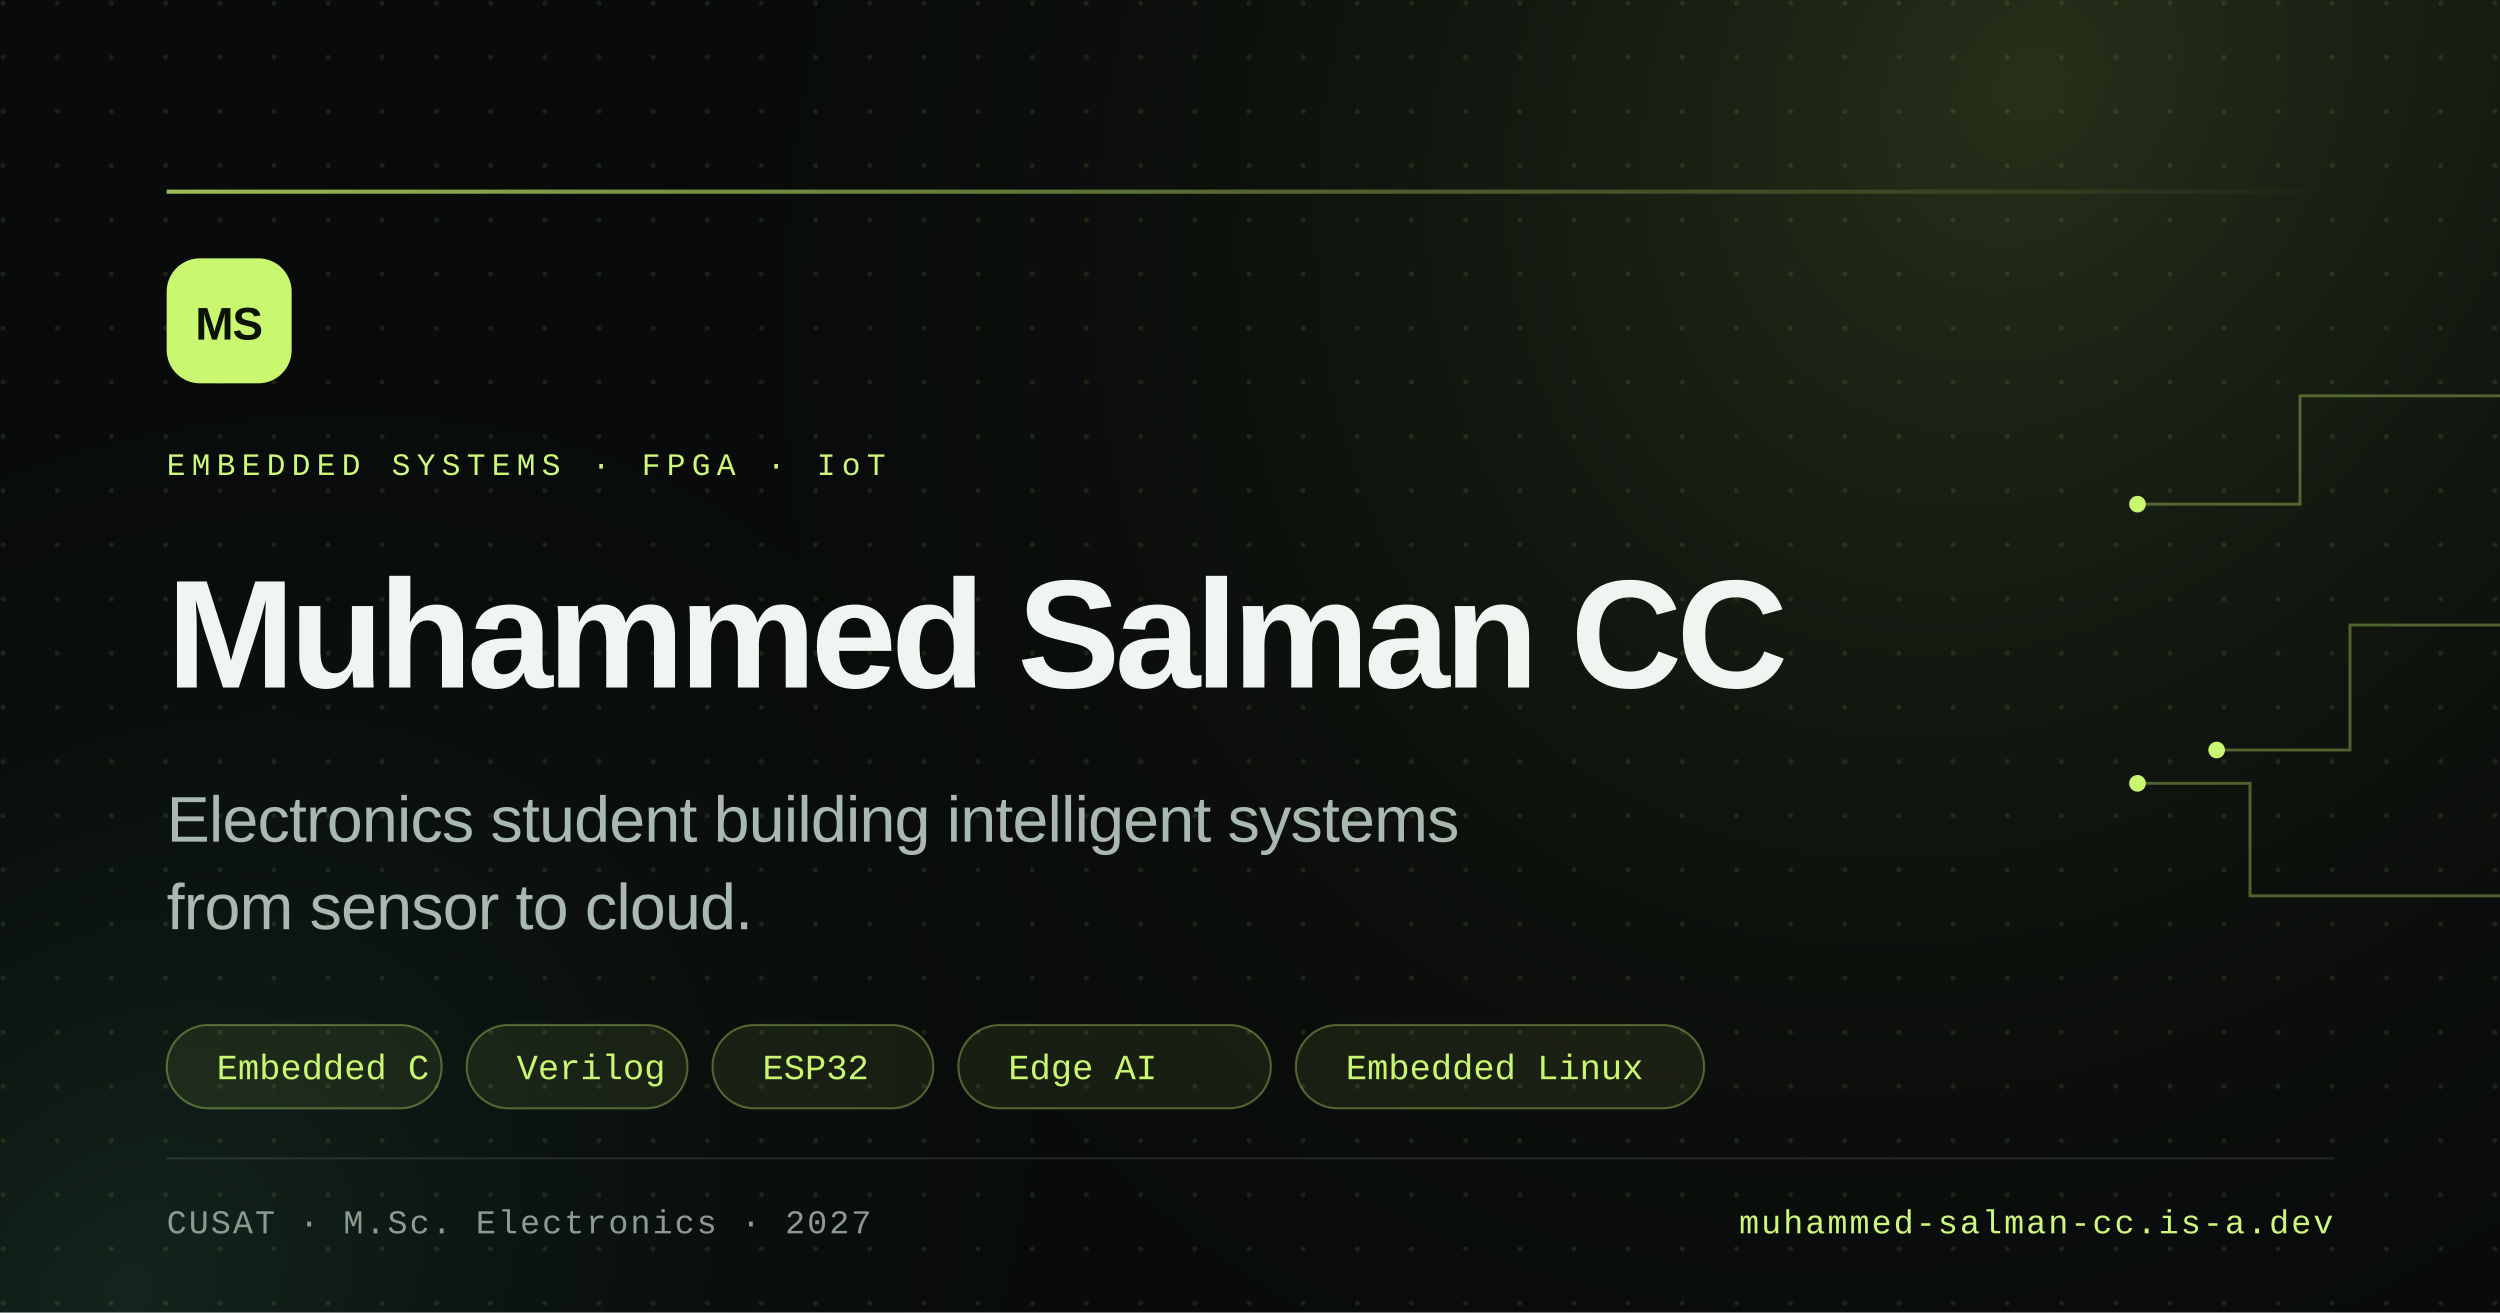
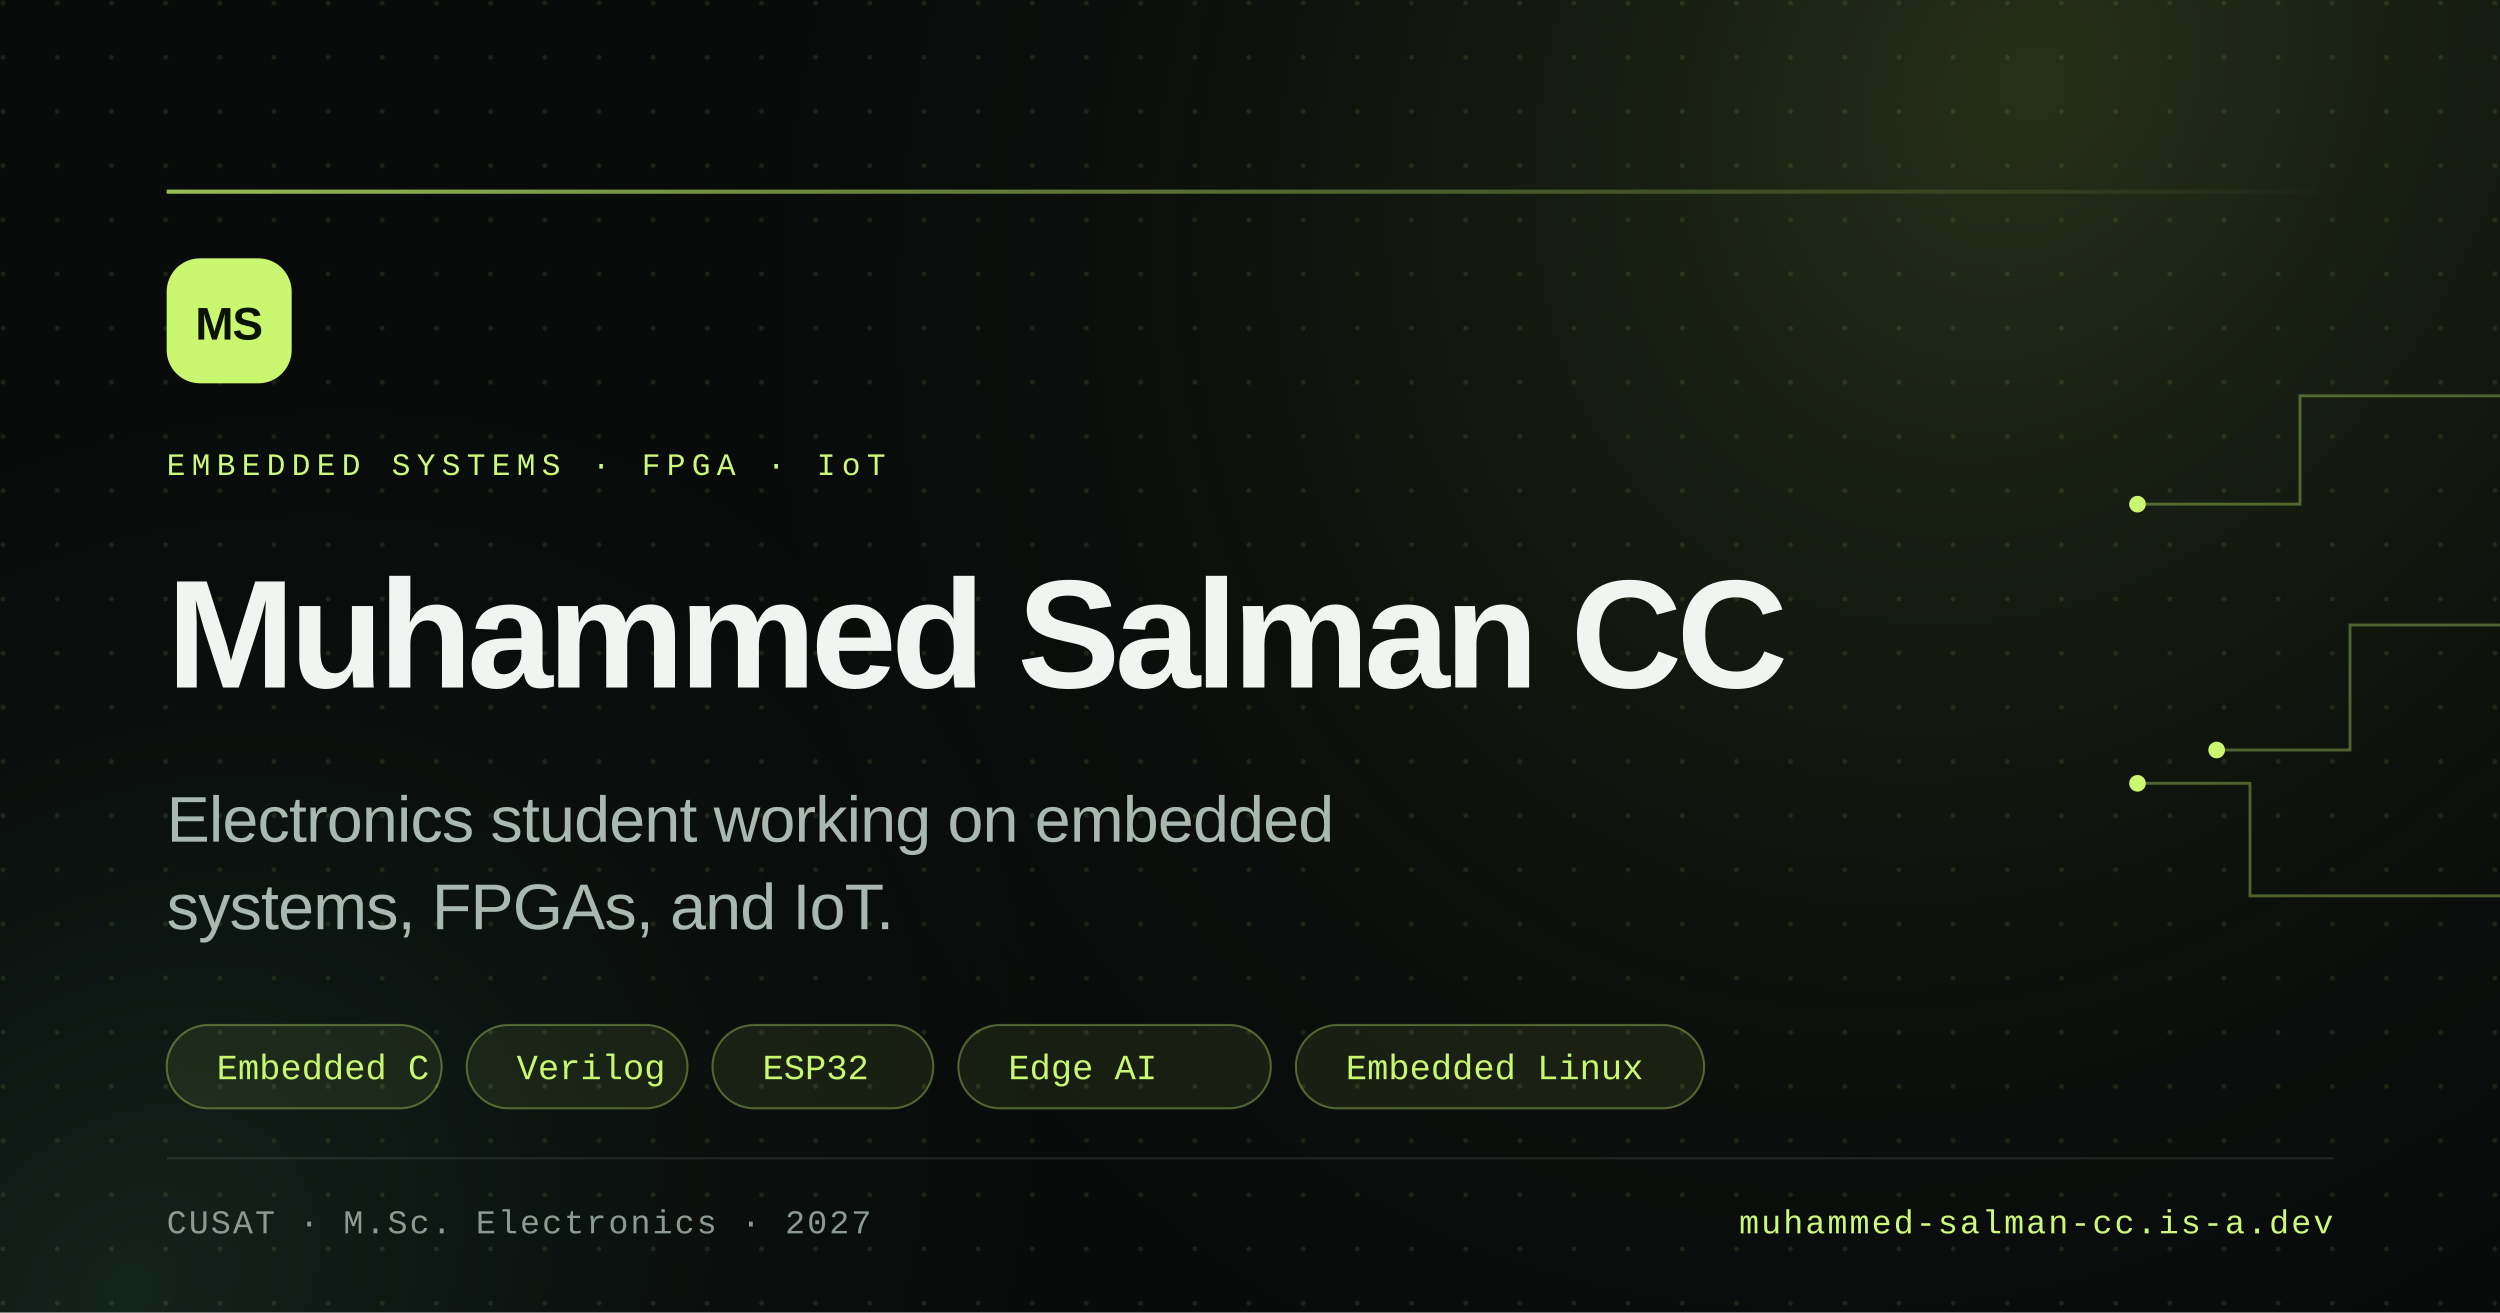
<svg xmlns="http://www.w3.org/2000/svg" width="1200" height="630" viewBox="0 0 1200 630">
  <defs>
    <radialGradient id="glow" cx="0" cy="0" r="1" gradientTransform="translate(980 40) rotate(125) scale(760 620)" gradientUnits="userSpaceOnUse">
      <stop stop-color="#c9f76f" stop-opacity="0.16" />
      <stop offset="1" stop-color="#080b0a" stop-opacity="0" />
    </radialGradient>
    <radialGradient id="glow2" cx="0" cy="0" r="1" gradientTransform="translate(60 620) rotate(-40) scale(540 420)" gradientUnits="userSpaceOnUse">
      <stop stop-color="#69e0a8" stop-opacity="0.12" />
      <stop offset="1" stop-color="#080b0a" stop-opacity="0" />
    </radialGradient>
    <pattern id="dots" width="26" height="26" patternUnits="userSpaceOnUse">
      <circle cx="1.5" cy="1.5" r="1.2" fill="#c9f76f" fill-opacity="0.10" />
    </pattern>
    <linearGradient id="rule" x1="80" y1="0" x2="1120" y2="0" gradientUnits="userSpaceOnUse">
      <stop stop-color="#c9f76f" stop-opacity="0.75" />
      <stop offset="1" stop-color="#c9f76f" stop-opacity="0" />
    </linearGradient>
  </defs>
  <rect width="1200" height="630" fill="#080b0a" />
  <rect width="1200" height="630" fill="url(#glow)" />
  <rect width="1200" height="630" fill="url(#glow2)" />
  <rect width="1200" height="630" fill="url(#dots)" />
  <path d="M80 92h1040" stroke="url(#rule)" stroke-width="2" />
  <rect x="80" y="124" width="60" height="60" rx="16" fill="#c9f76f" />
  <text x="110" y="163" text-anchor="middle" fill="#0b1206" font-family="Arial, Helvetica, sans-serif" font-size="22" font-weight="700" letter-spacing="-0.5">MS</text>
  <text x="80" y="228" fill="#cdf87a" font-family="Consolas, 'Courier New', monospace" font-size="15" letter-spacing="3">EMBEDDED SYSTEMS · FPGA · IoT</text>
  <text x="80" y="330" fill="#f0f5f1" font-family="Arial, Helvetica, sans-serif" font-size="74" font-weight="600" letter-spacing="-2.6">Muhammed Salman CC</text>
-   <text x="80" y="404" fill="#a9b8b0" font-family="Arial, Helvetica, sans-serif" font-size="31" letter-spacing="-0.4">Electronics student building intelligent systems</text>
-   <text x="80" y="446" fill="#a9b8b0" font-family="Arial, Helvetica, sans-serif" font-size="31" letter-spacing="-0.4">from sensor to cloud.</text>
+   <text x="80" y="404" fill="#a9b8b0" font-family="Arial, Helvetica, sans-serif" font-size="31" letter-spacing="-0.4">Electronics student working on embedded</text>
+   <text x="80" y="446" fill="#a9b8b0" font-family="Arial, Helvetica, sans-serif" font-size="31" letter-spacing="-0.4">systems, FPGAs, and IoT.</text>
  <g font-family="Consolas, 'Courier New', monospace" font-size="17" fill="#c9f76f">
    <rect x="80" y="492" width="132" height="40" rx="20" fill="#c9f76f" fill-opacity="0.08" stroke="#c9f76f" stroke-opacity="0.35" />
    <text x="104" y="518">Embedded C</text>
    <rect x="224" y="492" width="106" height="40" rx="20" fill="#c9f76f" fill-opacity="0.08" stroke="#c9f76f" stroke-opacity="0.35" />
    <text x="248" y="518">Verilog</text>
    <rect x="342" y="492" width="106" height="40" rx="20" fill="#c9f76f" fill-opacity="0.08" stroke="#c9f76f" stroke-opacity="0.35" />
    <text x="366" y="518">ESP32</text>
    <rect x="460" y="492" width="150" height="40" rx="20" fill="#c9f76f" fill-opacity="0.08" stroke="#c9f76f" stroke-opacity="0.35" />
    <text x="484" y="518">Edge AI</text>
    <rect x="622" y="492" width="196" height="40" rx="20" fill="#c9f76f" fill-opacity="0.08" stroke="#c9f76f" stroke-opacity="0.35" />
    <text x="646" y="518">Embedded Linux</text>
  </g>
  <g stroke="#c9f76f" stroke-opacity="0.35" stroke-width="1.4" fill="none">
    <path d="M1200 190h-96v52h-78" />
    <path d="M1200 300h-72v60h-64" />
    <path d="M1200 430h-120v-54h-54" />
    <circle cx="1026" cy="242" r="4" fill="#c9f76f" stroke="none" />
    <circle cx="1064" cy="360" r="4" fill="#c9f76f" stroke="none" />
    <circle cx="1026" cy="376" r="4" fill="#c9f76f" stroke="none" />
  </g>
  <path d="M80 556h1040" stroke="#ffffff" stroke-opacity="0.10" />
  <text x="80" y="592" fill="#8b9b92" font-family="Consolas, 'Courier New', monospace" font-size="16" letter-spacing="1">CUSAT · M.Sc. Electronics · 2027</text>
  <text x="1120" y="592" text-anchor="end" fill="#cdf87a" font-family="Consolas, 'Courier New', monospace" font-size="16" letter-spacing="1">muhammed-salman-cc.is-a.dev</text>
</svg>
